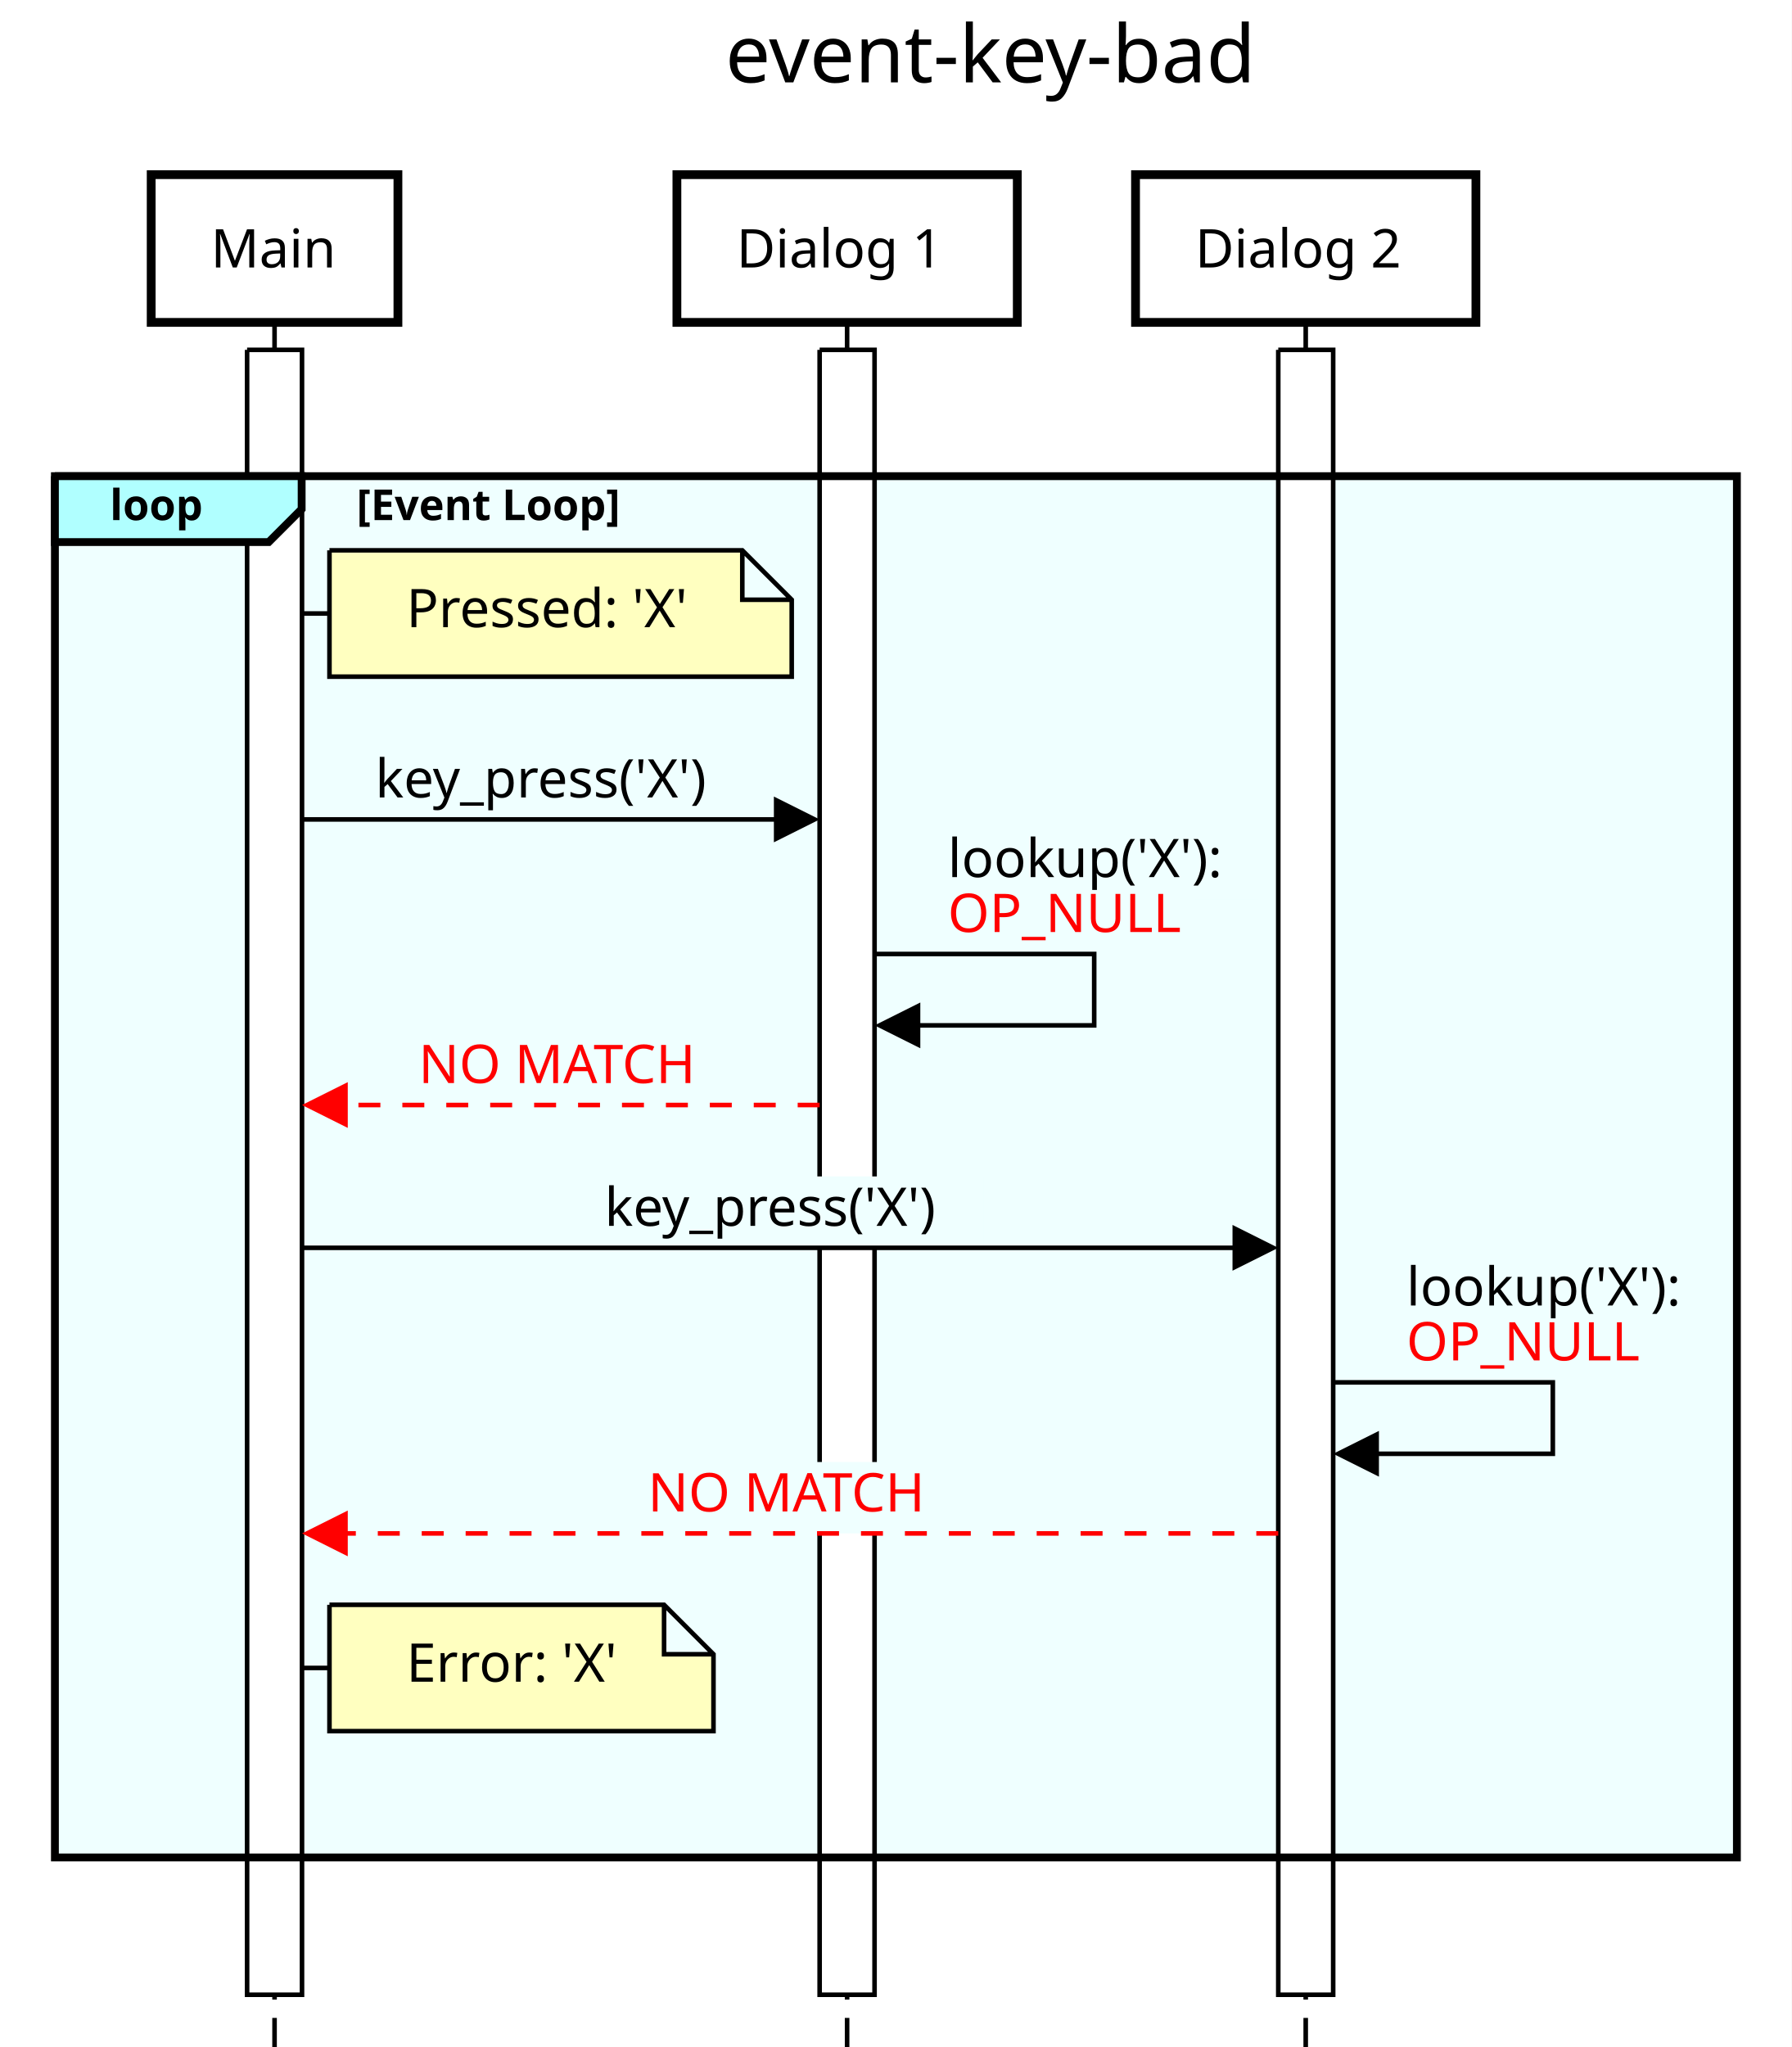
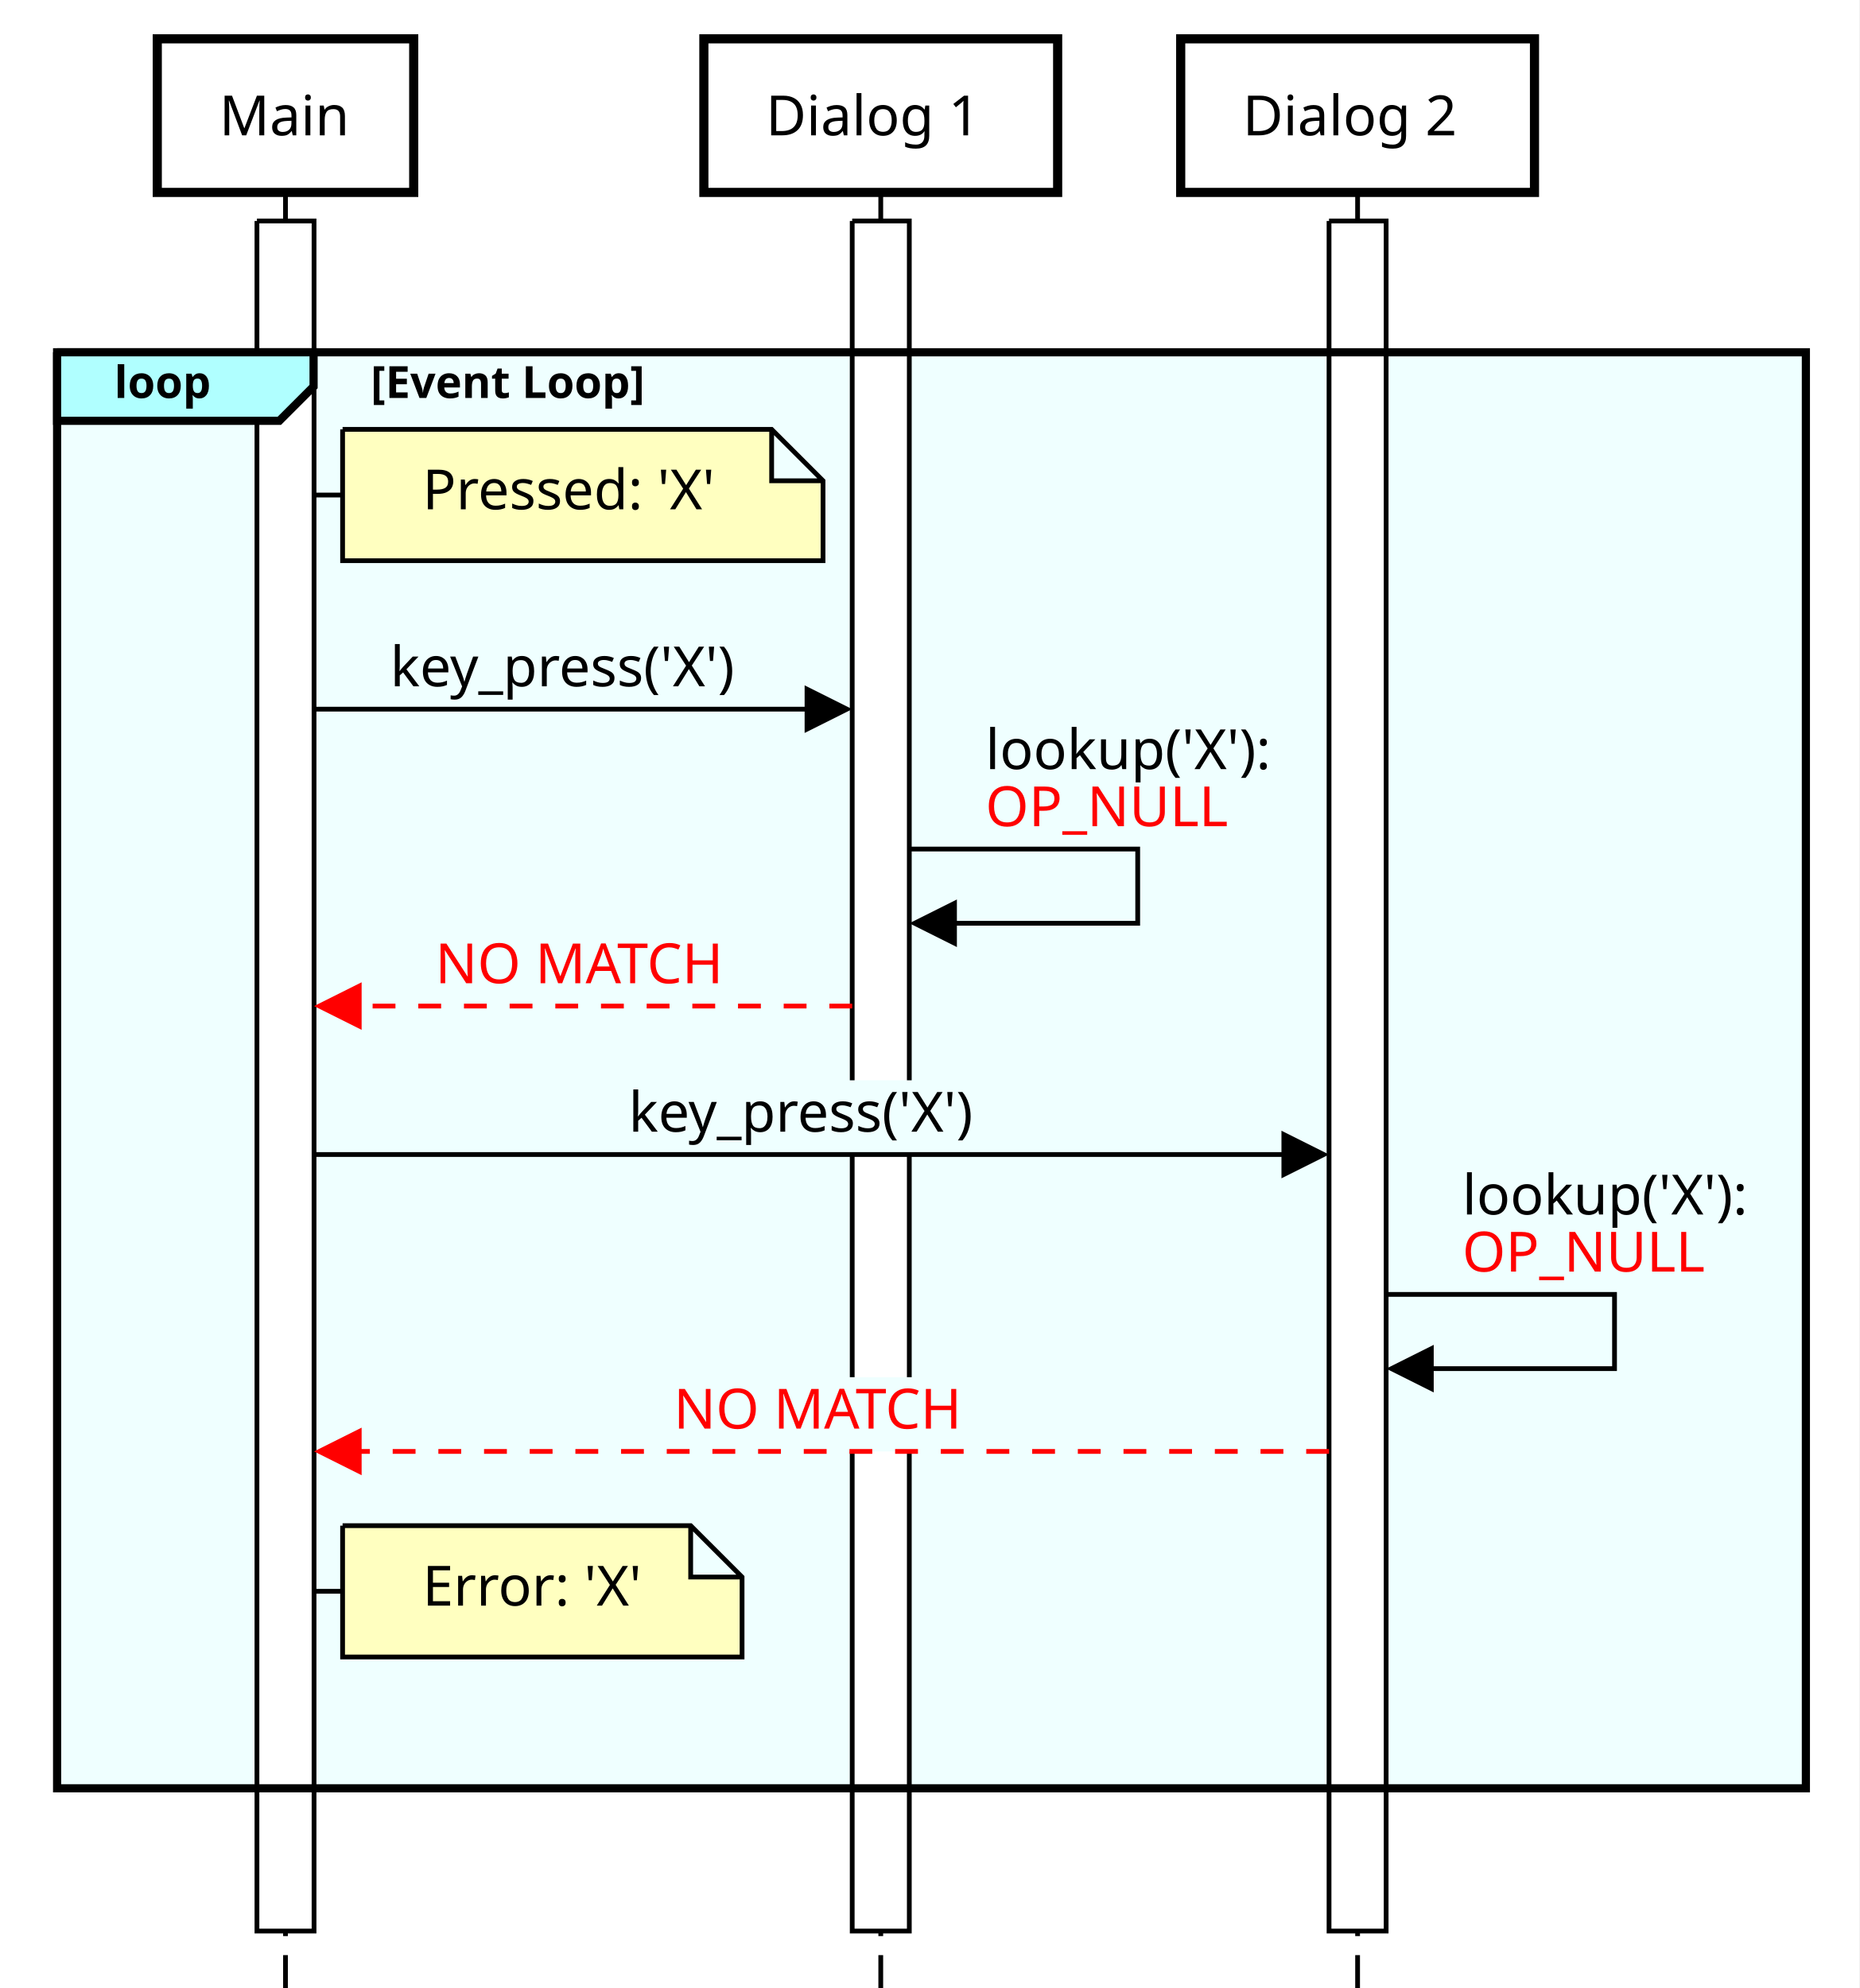
- <svg xmlns="http://www.w3.org/2000/svg" version="1.1" width="492" height="562">
+ <svg xmlns="http://www.w3.org/2000/svg" version="1.1" width="491" height="525">
  <defs />
  <g>
    <g />
    <g />
    <g />
    <g />
    <g />
    <g />
    <g />
    <g />
    <g />
    <g />
    <g />
    <g />
    <g />
    <g>
-       <rect fill="white" stroke="none" x="0" y="0" width="492" height="562" />
+       <rect fill="white" stroke="none" x="0" y="0" width="491" height="525" />
    </g>
    <g>
-       <text fill="black" stroke="none" font-family="sans-serif" font-size="16.5pt" font-style="normal" font-weight="normal" text-decoration="normal" x="199.192" y="22.618" text-anchor="start" dominant-baseline="alphabetic" xml:space="preserve">event-key-bad</text>
+       <rect fill="rgb(239,255,255)" stroke="none" x="15.079" y="93.035" width="461.818" height="379.228" />
    </g>
    <g>
-       <rect fill="rgb(239,255,255)" stroke="none" x="15.079" y="130.732" width="461.876" height="379.228" />
-     </g>
-     <g>
-       <path fill="none" stroke="black" paint-order="fill stroke markers" d=" M 75.393 88.512 L 75.393 562.735" stroke-miterlimit="10" stroke-width="1.257" stroke-dasharray="11.599,5.026" />
-       <path fill="none" stroke="black" paint-order="fill stroke markers" d=" M 232.615 88.512 L 232.615 562.735" stroke-miterlimit="10" stroke-width="1.257" stroke-dasharray="11.599,5.026" />
-       <path fill="none" stroke="black" paint-order="fill stroke markers" d=" M 358.554 88.512 L 358.554 562.735" stroke-miterlimit="10" stroke-width="1.257" stroke-dasharray="11.599,5.026" />
+       <path fill="none" stroke="black" paint-order="fill stroke markers" d=" M 75.393 50.815 L 75.393 525.039" stroke-miterlimit="10" stroke-width="1.257" stroke-dasharray="11.599,5.026" />
+       <path fill="none" stroke="black" paint-order="fill stroke markers" d=" M 232.591 50.815 L 232.591 525.039" stroke-miterlimit="10" stroke-width="1.257" stroke-dasharray="11.599,5.026" />
+       <path fill="none" stroke="black" paint-order="fill stroke markers" d=" M 358.514 50.815 L 358.514 525.039" stroke-miterlimit="10" stroke-width="1.257" stroke-dasharray="11.599,5.026" />
    </g>
    <g>
      <path fill="none" stroke="none" />
      <g>
-         <path fill="white" stroke="black" paint-order="fill stroke markers" d=" M 41.516 47.95 L 109.27 47.95 L 109.27 88.512 L 41.516 88.512 L 41.516 47.95 Z" stroke-miterlimit="10" stroke-width="2.413" stroke-dasharray="" />
+         <path fill="white" stroke="black" paint-order="fill stroke markers" d=" M 41.533 10.253 L 109.254 10.253 L 109.254 50.815 L 41.533 50.815 L 41.533 10.253 Z" stroke-miterlimit="10" stroke-width="2.413" stroke-dasharray="" />
      </g>
      <g>
-         <text fill="black" stroke="none" font-family="sans-serif" font-size="11pt" font-style="normal" font-weight="normal" text-decoration="normal" x="57.877" y="73.433" text-anchor="start" dominant-baseline="alphabetic" xml:space="preserve">Main</text>
+         <text fill="black" stroke="none" font-family="sans-serif" font-size="11pt" font-style="normal" font-weight="normal" text-decoration="normal" x="57.893" y="35.736" text-anchor="start" dominant-baseline="alphabetic" xml:space="preserve">Main</text>
      </g>
      <path fill="none" stroke="none" />
      <g>
-         <path fill="white" stroke="black" paint-order="fill stroke markers" d=" M 185.88 47.95 L 279.35 47.95 L 279.35 88.512 L 185.88 88.512 L 185.88 47.95 Z" stroke-miterlimit="10" stroke-width="2.413" stroke-dasharray="" />
+         <path fill="white" stroke="black" paint-order="fill stroke markers" d=" M 185.876 10.253 L 279.306 10.253 L 279.306 50.815 L 185.876 50.815 L 185.876 10.253 Z" stroke-miterlimit="10" stroke-width="2.413" stroke-dasharray="" />
      </g>
      <g>
-         <text fill="black" stroke="none" font-family="sans-serif" font-size="11pt" font-style="normal" font-weight="normal" text-decoration="normal" x="202.24" y="73.433" text-anchor="start" dominant-baseline="alphabetic" xml:space="preserve">Dialog 1</text>
+         <text fill="black" stroke="none" font-family="sans-serif" font-size="11pt" font-style="normal" font-weight="normal" text-decoration="normal" x="202.236" y="35.736" text-anchor="start" dominant-baseline="alphabetic" xml:space="preserve">Dialog 1</text>
      </g>
      <path fill="none" stroke="none" />
      <g>
-         <path fill="white" stroke="black" paint-order="fill stroke markers" d=" M 311.819 47.95 L 405.29 47.95 L 405.29 88.512 L 311.819 88.512 L 311.819 47.95 Z" stroke-miterlimit="10" stroke-width="2.413" stroke-dasharray="" />
+         <path fill="white" stroke="black" paint-order="fill stroke markers" d=" M 311.799 10.253 L 405.228 10.253 L 405.228 50.815 L 311.799 50.815 L 311.799 10.253 Z" stroke-miterlimit="10" stroke-width="2.413" stroke-dasharray="" />
      </g>
      <g>
-         <text fill="black" stroke="none" font-family="sans-serif" font-size="11pt" font-style="normal" font-weight="normal" text-decoration="normal" x="328.179" y="73.433" text-anchor="start" dominant-baseline="alphabetic" xml:space="preserve">Dialog 2</text>
+         <text fill="black" stroke="none" font-family="sans-serif" font-size="11pt" font-style="normal" font-weight="normal" text-decoration="normal" x="328.159" y="35.736" text-anchor="start" dominant-baseline="alphabetic" xml:space="preserve">Dialog 2</text>
      </g>
    </g>
    <g>
-       <path fill="white" stroke="black" paint-order="fill stroke markers" d=" M 67.854 96.051 L 82.933 96.051 L 82.933 547.657 L 67.854 547.657 L 67.854 96.051" stroke-miterlimit="10" stroke-width="1.257" stroke-dasharray="" />
-       <path fill="white" stroke="black" paint-order="fill stroke markers" d=" M 225.076 96.051 L 240.154 96.051 L 240.154 547.657 L 225.076 547.657 L 225.076 96.051" stroke-miterlimit="10" stroke-width="1.257" stroke-dasharray="" />
-       <path fill="white" stroke="black" paint-order="fill stroke markers" d=" M 351.015 96.051 L 366.094 96.051 L 366.094 547.657 L 351.015 547.657 L 351.015 96.051" stroke-miterlimit="10" stroke-width="1.257" stroke-dasharray="" />
-       <path fill="#ffffc0" stroke="black" paint-order="fill stroke markers" d=" M 82.933 168.429 L 90.472 168.429 M 90.472 151.088 L 203.838 151.088 L 217.409 164.659 L 217.409 185.769 L 90.472 185.769 L 90.472 151.088 M 203.838 151.088 L 203.838 164.659 L 217.409 164.659" stroke-miterlimit="10" stroke-width="1.257" stroke-dasharray="" />
+       <path fill="white" stroke="black" paint-order="fill stroke markers" d=" M 67.854 58.354 L 82.933 58.354 L 82.933 509.96 L 67.854 509.96 L 67.854 58.354" stroke-miterlimit="10" stroke-width="1.257" stroke-dasharray="" />
+       <path fill="white" stroke="black" paint-order="fill stroke markers" d=" M 225.051 58.354 L 240.13 58.354 L 240.13 509.96 L 225.051 509.96 L 225.051 58.354" stroke-miterlimit="10" stroke-width="1.257" stroke-dasharray="" />
+       <path fill="white" stroke="black" paint-order="fill stroke markers" d=" M 350.974 58.354 L 366.053 58.354 L 366.053 509.96 L 350.974 509.96 L 350.974 58.354" stroke-miterlimit="10" stroke-width="1.257" stroke-dasharray="" />
+       <path fill="#ffffc0" stroke="black" paint-order="fill stroke markers" d=" M 82.933 130.732 L 90.472 130.732 M 90.472 113.391 L 203.776 113.391 L 217.347 126.962 L 217.347 148.072 L 90.472 148.072 L 90.472 113.391 M 203.776 113.391 L 203.776 126.962 L 217.347 126.962" stroke-miterlimit="10" stroke-width="1.257" stroke-dasharray="" />
      <g>
-         <text fill="black" stroke="none" font-family="sans-serif" font-size="11pt" font-style="normal" font-weight="normal" text-decoration="normal" x="111.582" y="172.198" text-anchor="start" dominant-baseline="alphabetic" xml:space="preserve">Pressed: 'X'</text>
+         <text fill="black" stroke="none" font-family="sans-serif" font-size="11pt" font-style="normal" font-weight="normal" text-decoration="normal" x="111.582" y="134.502" text-anchor="start" dominant-baseline="alphabetic" xml:space="preserve">Pressed: 'X'</text>
      </g>
      <g>
        <g>
-           <rect fill="rgb(239,255,255)" stroke="none" x="100.776" y="205.371" width="106.457" height="19.602" />
+           <rect fill="rgb(239,255,255)" stroke="none" x="100.776" y="167.675" width="106.433" height="19.602" />
        </g>
-         <text fill="black" stroke="none" font-family="sans-serif" font-size="11pt" font-style="normal" font-weight="normal" text-decoration="normal" x="103.037" y="218.942" text-anchor="start" dominant-baseline="alphabetic" xml:space="preserve">key_press('X')</text>
+         <text fill="black" stroke="none" font-family="sans-serif" font-size="11pt" font-style="normal" font-weight="normal" text-decoration="normal" x="103.037" y="181.245" text-anchor="start" dominant-baseline="alphabetic" xml:space="preserve">key_press('X')</text>
      </g>
      <g>
-         <path fill="none" stroke="black" paint-order="fill stroke markers" d=" M 82.933 224.973 L 222.563 224.973" stroke-miterlimit="10" stroke-width="1.257" stroke-dasharray="" />
-         <g transform="translate(225.0756,224.9734) translate(-225.0756,-224.9734)">
-           <path fill="black" stroke="none" paint-order="stroke fill markers" d=" M 212.51 218.691 L 225.076 224.973 L 212.51 231.256 Z" />
+         <path fill="none" stroke="black" paint-order="fill stroke markers" d=" M 82.933 187.277 L 222.538 187.277" stroke-miterlimit="10" stroke-width="1.257" stroke-dasharray="" />
+         <g transform="translate(225.0514,187.2768) translate(-225.0514,-187.2768)">
+           <path fill="black" stroke="none" paint-order="stroke fill markers" d=" M 212.486 180.994 L 225.051 187.277 L 212.486 193.56 Z" />
        </g>
      </g>
      <g>
        <g>
-           <rect fill="rgb(239,255,255)" stroke="none" x="257.997" y="227.235" width="87.74" height="19.602" />
+           <rect fill="rgb(239,255,255)" stroke="none" x="257.973" y="189.539" width="87.724" height="19.602" />
        </g>
        <g>
-           <rect fill="rgb(239,255,255)" stroke="none" x="257.997" y="242.314" width="70.307" height="19.602" />
+           <rect fill="rgb(239,255,255)" stroke="none" x="257.973" y="204.617" width="70.342" height="19.602" />
        </g>
-         <text fill="black" stroke="none" font-family="sans-serif" font-size="11pt" font-style="normal" font-weight="normal" text-decoration="normal" x="260.259" y="240.806" text-anchor="start" dominant-baseline="alphabetic" xml:space="preserve">lookup('X'):</text>
-         <text fill="red" stroke="none" font-family="sans-serif" font-size="11pt" font-style="normal" font-weight="normal" text-decoration="normal" x="260.259" y="255.885" text-anchor="start" dominant-baseline="alphabetic" xml:space="preserve">OP_NULL</text>
+         <text fill="black" stroke="none" font-family="sans-serif" font-size="11pt" font-style="normal" font-weight="normal" text-decoration="normal" x="260.235" y="203.109" text-anchor="start" dominant-baseline="alphabetic" xml:space="preserve">lookup('X'):</text>
+         <text fill="red" stroke="none" font-family="sans-serif" font-size="11pt" font-style="normal" font-weight="normal" text-decoration="normal" x="260.235" y="218.188" text-anchor="start" dominant-baseline="alphabetic" xml:space="preserve">OP_NULL</text>
      </g>
      <g>
-         <path fill="none" stroke="black" paint-order="fill stroke markers" d=" M 240.154 261.916 L 300.469 261.916 L 300.469 281.518 L 242.667 281.518" stroke-miterlimit="10" stroke-width="1.257" stroke-dasharray="" />
-         <g transform="translate(240.1543,281.5184) translate(-240.1543,-281.5184)">
-           <path fill="black" stroke="none" paint-order="stroke fill markers" d=" M 252.72 275.236 L 240.154 281.518 L 252.72 287.801 Z" />
+         <path fill="none" stroke="black" paint-order="fill stroke markers" d=" M 240.13 224.22 L 300.445 224.22 L 300.445 243.822 L 242.643 243.822" stroke-miterlimit="10" stroke-width="1.257" stroke-dasharray="" />
+         <g transform="translate(240.13,243.8218) translate(-240.13,-243.8218)">
+           <path fill="black" stroke="none" paint-order="stroke fill markers" d=" M 252.696 237.539 L 240.13 243.822 L 252.696 250.105 Z" />
        </g>
      </g>
      <g>
        <g>
-           <rect fill="rgb(239,255,255)" stroke="none" x="112.667" y="283.78" width="82.674" height="19.602" />
+           <rect fill="rgb(239,255,255)" stroke="none" x="112.667" y="246.084" width="82.651" height="19.602" />
        </g>
-         <text fill="red" stroke="none" font-family="sans-serif" font-size="11pt" font-style="normal" font-weight="normal" text-decoration="normal" x="114.929" y="297.351" text-anchor="start" dominant-baseline="alphabetic" xml:space="preserve">NO MATCH</text>
+         <text fill="red" stroke="none" font-family="sans-serif" font-size="11pt" font-style="normal" font-weight="normal" text-decoration="normal" x="114.928" y="259.654" text-anchor="start" dominant-baseline="alphabetic" xml:space="preserve">NO MATCH</text>
      </g>
      <g>
-         <path fill="none" stroke="red" paint-order="fill stroke markers" d=" M 225.076 303.382 L 85.446 303.382" stroke-miterlimit="10" stroke-width="1.257" stroke-dasharray="6.031" />
-         <g transform="translate(82.93257,303.3824) translate(-82.93257,-303.3824)">
-           <path fill="red" stroke="none" paint-order="stroke fill markers" d=" M 95.498 297.1 L 82.933 303.382 L 95.498 309.665 Z" />
+         <path fill="none" stroke="red" paint-order="fill stroke markers" d=" M 225.051 265.686 L 85.446 265.686" stroke-miterlimit="10" stroke-width="1.257" stroke-dasharray="6.031" />
+         <g transform="translate(82.93257,265.6858) translate(-82.93257,-265.6858)">
+           <path fill="red" stroke="none" paint-order="stroke fill markers" d=" M 95.498 259.403 L 82.933 265.686 L 95.498 271.969 Z" />
        </g>
      </g>
      <g>
        <g>
-           <rect fill="rgb(239,255,255)" stroke="none" x="163.745" y="322.985" width="106.457" height="19.602" />
+           <rect fill="rgb(239,255,255)" stroke="none" x="163.737" y="285.288" width="106.433" height="19.602" />
        </g>
-         <text fill="black" stroke="none" font-family="sans-serif" font-size="11pt" font-style="normal" font-weight="normal" text-decoration="normal" x="166.007" y="336.555" text-anchor="start" dominant-baseline="alphabetic" xml:space="preserve">key_press('X')</text>
+         <text fill="black" stroke="none" font-family="sans-serif" font-size="11pt" font-style="normal" font-weight="normal" text-decoration="normal" x="165.999" y="298.859" text-anchor="start" dominant-baseline="alphabetic" xml:space="preserve">key_press('X')</text>
      </g>
      <g>
-         <path fill="none" stroke="black" paint-order="fill stroke markers" d=" M 82.933 342.587 L 348.502 342.587" stroke-miterlimit="10" stroke-width="1.257" stroke-dasharray="" />
-         <g transform="translate(351.0151,342.5869) translate(-351.0151,-342.5869)">
-           <path fill="black" stroke="none" paint-order="stroke fill markers" d=" M 338.45 336.304 L 351.015 342.587 L 338.45 348.87 Z" />
+         <path fill="none" stroke="black" paint-order="fill stroke markers" d=" M 82.933 304.89 L 348.461 304.89" stroke-miterlimit="10" stroke-width="1.257" stroke-dasharray="" />
+         <g transform="translate(350.9742,304.8903) translate(-350.9742,-304.8903)">
+           <path fill="black" stroke="none" paint-order="stroke fill markers" d=" M 338.409 298.608 L 350.974 304.89 L 338.409 311.173 Z" />
        </g>
      </g>
      <g>
        <g>
-           <rect fill="rgb(239,255,255)" stroke="none" x="383.937" y="344.849" width="87.74" height="19.602" />
+           <rect fill="rgb(239,255,255)" stroke="none" x="383.896" y="307.152" width="87.724" height="19.602" />
        </g>
        <g>
-           <rect fill="rgb(239,255,255)" stroke="none" x="383.937" y="359.927" width="70.307" height="19.602" />
+           <rect fill="rgb(239,255,255)" stroke="none" x="383.896" y="322.231" width="70.342" height="19.602" />
        </g>
-         <text fill="black" stroke="none" font-family="sans-serif" font-size="11pt" font-style="normal" font-weight="normal" text-decoration="normal" x="386.199" y="358.419" text-anchor="start" dominant-baseline="alphabetic" xml:space="preserve">lookup('X'):</text>
-         <text fill="red" stroke="none" font-family="sans-serif" font-size="11pt" font-style="normal" font-weight="normal" text-decoration="normal" x="386.199" y="373.498" text-anchor="start" dominant-baseline="alphabetic" xml:space="preserve">OP_NULL</text>
+         <text fill="black" stroke="none" font-family="sans-serif" font-size="11pt" font-style="normal" font-weight="normal" text-decoration="normal" x="386.158" y="320.723" text-anchor="start" dominant-baseline="alphabetic" xml:space="preserve">lookup('X'):</text>
+         <text fill="red" stroke="none" font-family="sans-serif" font-size="11pt" font-style="normal" font-weight="normal" text-decoration="normal" x="386.158" y="335.802" text-anchor="start" dominant-baseline="alphabetic" xml:space="preserve">OP_NULL</text>
      </g>
      <g>
-         <path fill="none" stroke="black" paint-order="fill stroke markers" d=" M 366.094 379.53 L 426.408 379.53 L 426.408 399.132 L 368.607 399.132" stroke-miterlimit="10" stroke-width="1.257" stroke-dasharray="" />
-         <g transform="translate(366.0938,399.1318) translate(-366.0938,-399.1318)">
-           <path fill="black" stroke="none" paint-order="stroke fill markers" d=" M 378.659 392.849 L 366.094 399.132 L 378.659 405.415 Z" />
+         <path fill="none" stroke="black" paint-order="fill stroke markers" d=" M 366.053 341.833 L 426.367 341.833 L 426.367 361.435 L 368.566 361.435" stroke-miterlimit="10" stroke-width="1.257" stroke-dasharray="" />
+         <g transform="translate(366.0529,361.4352) translate(-366.0529,-361.4352)">
+           <path fill="black" stroke="none" paint-order="stroke fill markers" d=" M 378.618 355.152 L 366.053 361.435 L 378.618 367.718 Z" />
        </g>
      </g>
      <g>
        <g>
-           <rect fill="rgb(239,255,255)" stroke="none" x="175.637" y="401.394" width="82.674" height="19.602" />
+           <rect fill="rgb(239,255,255)" stroke="none" x="175.628" y="363.697" width="82.651" height="19.602" />
        </g>
-         <text fill="red" stroke="none" font-family="sans-serif" font-size="11pt" font-style="normal" font-weight="normal" text-decoration="normal" x="177.899" y="414.964" text-anchor="start" dominant-baseline="alphabetic" xml:space="preserve">NO MATCH</text>
+         <text fill="red" stroke="none" font-family="sans-serif" font-size="11pt" font-style="normal" font-weight="normal" text-decoration="normal" x="177.89" y="377.268" text-anchor="start" dominant-baseline="alphabetic" xml:space="preserve">NO MATCH</text>
      </g>
      <g>
-         <path fill="none" stroke="red" paint-order="fill stroke markers" d=" M 351.015 420.996 L 85.446 420.996" stroke-miterlimit="10" stroke-width="1.257" stroke-dasharray="6.031" />
-         <g transform="translate(82.93257,420.9959) translate(-82.93257,-420.9959)">
-           <path fill="red" stroke="none" paint-order="stroke fill markers" d=" M 95.498 414.713 L 82.933 420.996 L 95.498 427.279 Z" />
+         <path fill="none" stroke="red" paint-order="fill stroke markers" d=" M 350.974 383.299 L 85.446 383.299" stroke-miterlimit="10" stroke-width="1.257" stroke-dasharray="6.031" />
+         <g transform="translate(82.93257,383.2993) translate(-82.93257,-383.2993)">
+           <path fill="red" stroke="none" paint-order="stroke fill markers" d=" M 95.498 377.016 L 82.933 383.299 L 95.498 389.582 Z" />
        </g>
      </g>
-       <path fill="#ffffc0" stroke="black" paint-order="fill stroke markers" d=" M 82.933 457.939 L 90.472 457.939 M 90.472 440.598 L 182.355 440.598 L 195.925 454.169 L 195.925 475.279 L 90.472 475.279 L 90.472 440.598 M 182.355 440.598 L 182.355 454.169 L 195.925 454.169" stroke-miterlimit="10" stroke-width="1.257" stroke-dasharray="" />
+       <path fill="#ffffc0" stroke="black" paint-order="fill stroke markers" d=" M 82.933 420.242 L 90.472 420.242 M 90.472 402.902 L 182.394 402.902 L 195.965 416.472 L 195.965 437.582 L 90.472 437.582 L 90.472 402.902 M 182.394 402.902 L 182.394 416.472 L 195.965 416.472" stroke-miterlimit="10" stroke-width="1.257" stroke-dasharray="" />
      <g>
-         <text fill="black" stroke="none" font-family="sans-serif" font-size="11pt" font-style="normal" font-weight="normal" text-decoration="normal" x="111.582" y="461.708" text-anchor="start" dominant-baseline="alphabetic" xml:space="preserve">Error: 'X'</text>
+         <text fill="black" stroke="none" font-family="sans-serif" font-size="11pt" font-style="normal" font-weight="normal" text-decoration="normal" x="111.582" y="424.012" text-anchor="start" dominant-baseline="alphabetic" xml:space="preserve">Error: 'X'</text>
      </g>
      <g>
        <g />
-         <path fill="none" stroke="black" paint-order="fill stroke markers" d=" M 15.079 130.732 L 476.955 130.732 L 476.955 509.96 L 15.079 509.96 L 15.079 130.732 Z" stroke-miterlimit="10" stroke-width="2.154" stroke-dasharray="" />
-         <path fill="#b0ffff" stroke="black" paint-order="fill stroke markers" d=" M 15.079 130.732 L 15.079 148.826 L 73.786 148.826 L 82.833 139.779 L 82.833 130.732 L 15.079 130.732" stroke-miterlimit="10" stroke-width="2.154" stroke-dasharray="" />
-         <text fill="black" stroke="none" font-family="sans-serif" font-size="8.8pt" font-style="normal" font-weight="bold" text-decoration="normal" x="30.157" y="142.795" text-anchor="start" dominant-baseline="alphabetic" xml:space="preserve">loop</text>
-         <text fill="black" stroke="none" font-family="sans-serif" font-size="8.8pt" font-style="normal" font-weight="bold" text-decoration="normal" x="97.912" y="142.795" text-anchor="start" dominant-baseline="alphabetic" xml:space="preserve">[Event Loop]</text>
+         <path fill="none" stroke="black" paint-order="fill stroke markers" d=" M 15.079 93.035 L 476.897 93.035 L 476.897 472.263 L 15.079 472.263 L 15.079 93.035 Z" stroke-miterlimit="10" stroke-width="2.154" stroke-dasharray="" />
+         <path fill="#b0ffff" stroke="black" paint-order="fill stroke markers" d=" M 15.079 93.035 L 15.079 111.13 L 73.763 111.13 L 82.81 102.082 L 82.81 93.035 L 15.079 93.035" stroke-miterlimit="10" stroke-width="2.154" stroke-dasharray="" />
+         <text fill="black" stroke="none" font-family="sans-serif" font-size="8.8pt" font-style="normal" font-weight="bold" text-decoration="normal" x="30.157" y="105.098" text-anchor="start" dominant-baseline="alphabetic" xml:space="preserve">loop</text>
+         <text fill="black" stroke="none" font-family="sans-serif" font-size="8.8pt" font-style="normal" font-weight="bold" text-decoration="normal" x="97.889" y="105.098" text-anchor="start" dominant-baseline="alphabetic" xml:space="preserve">[Event Loop]</text>
      </g>
    </g>
  </g>
</svg>
